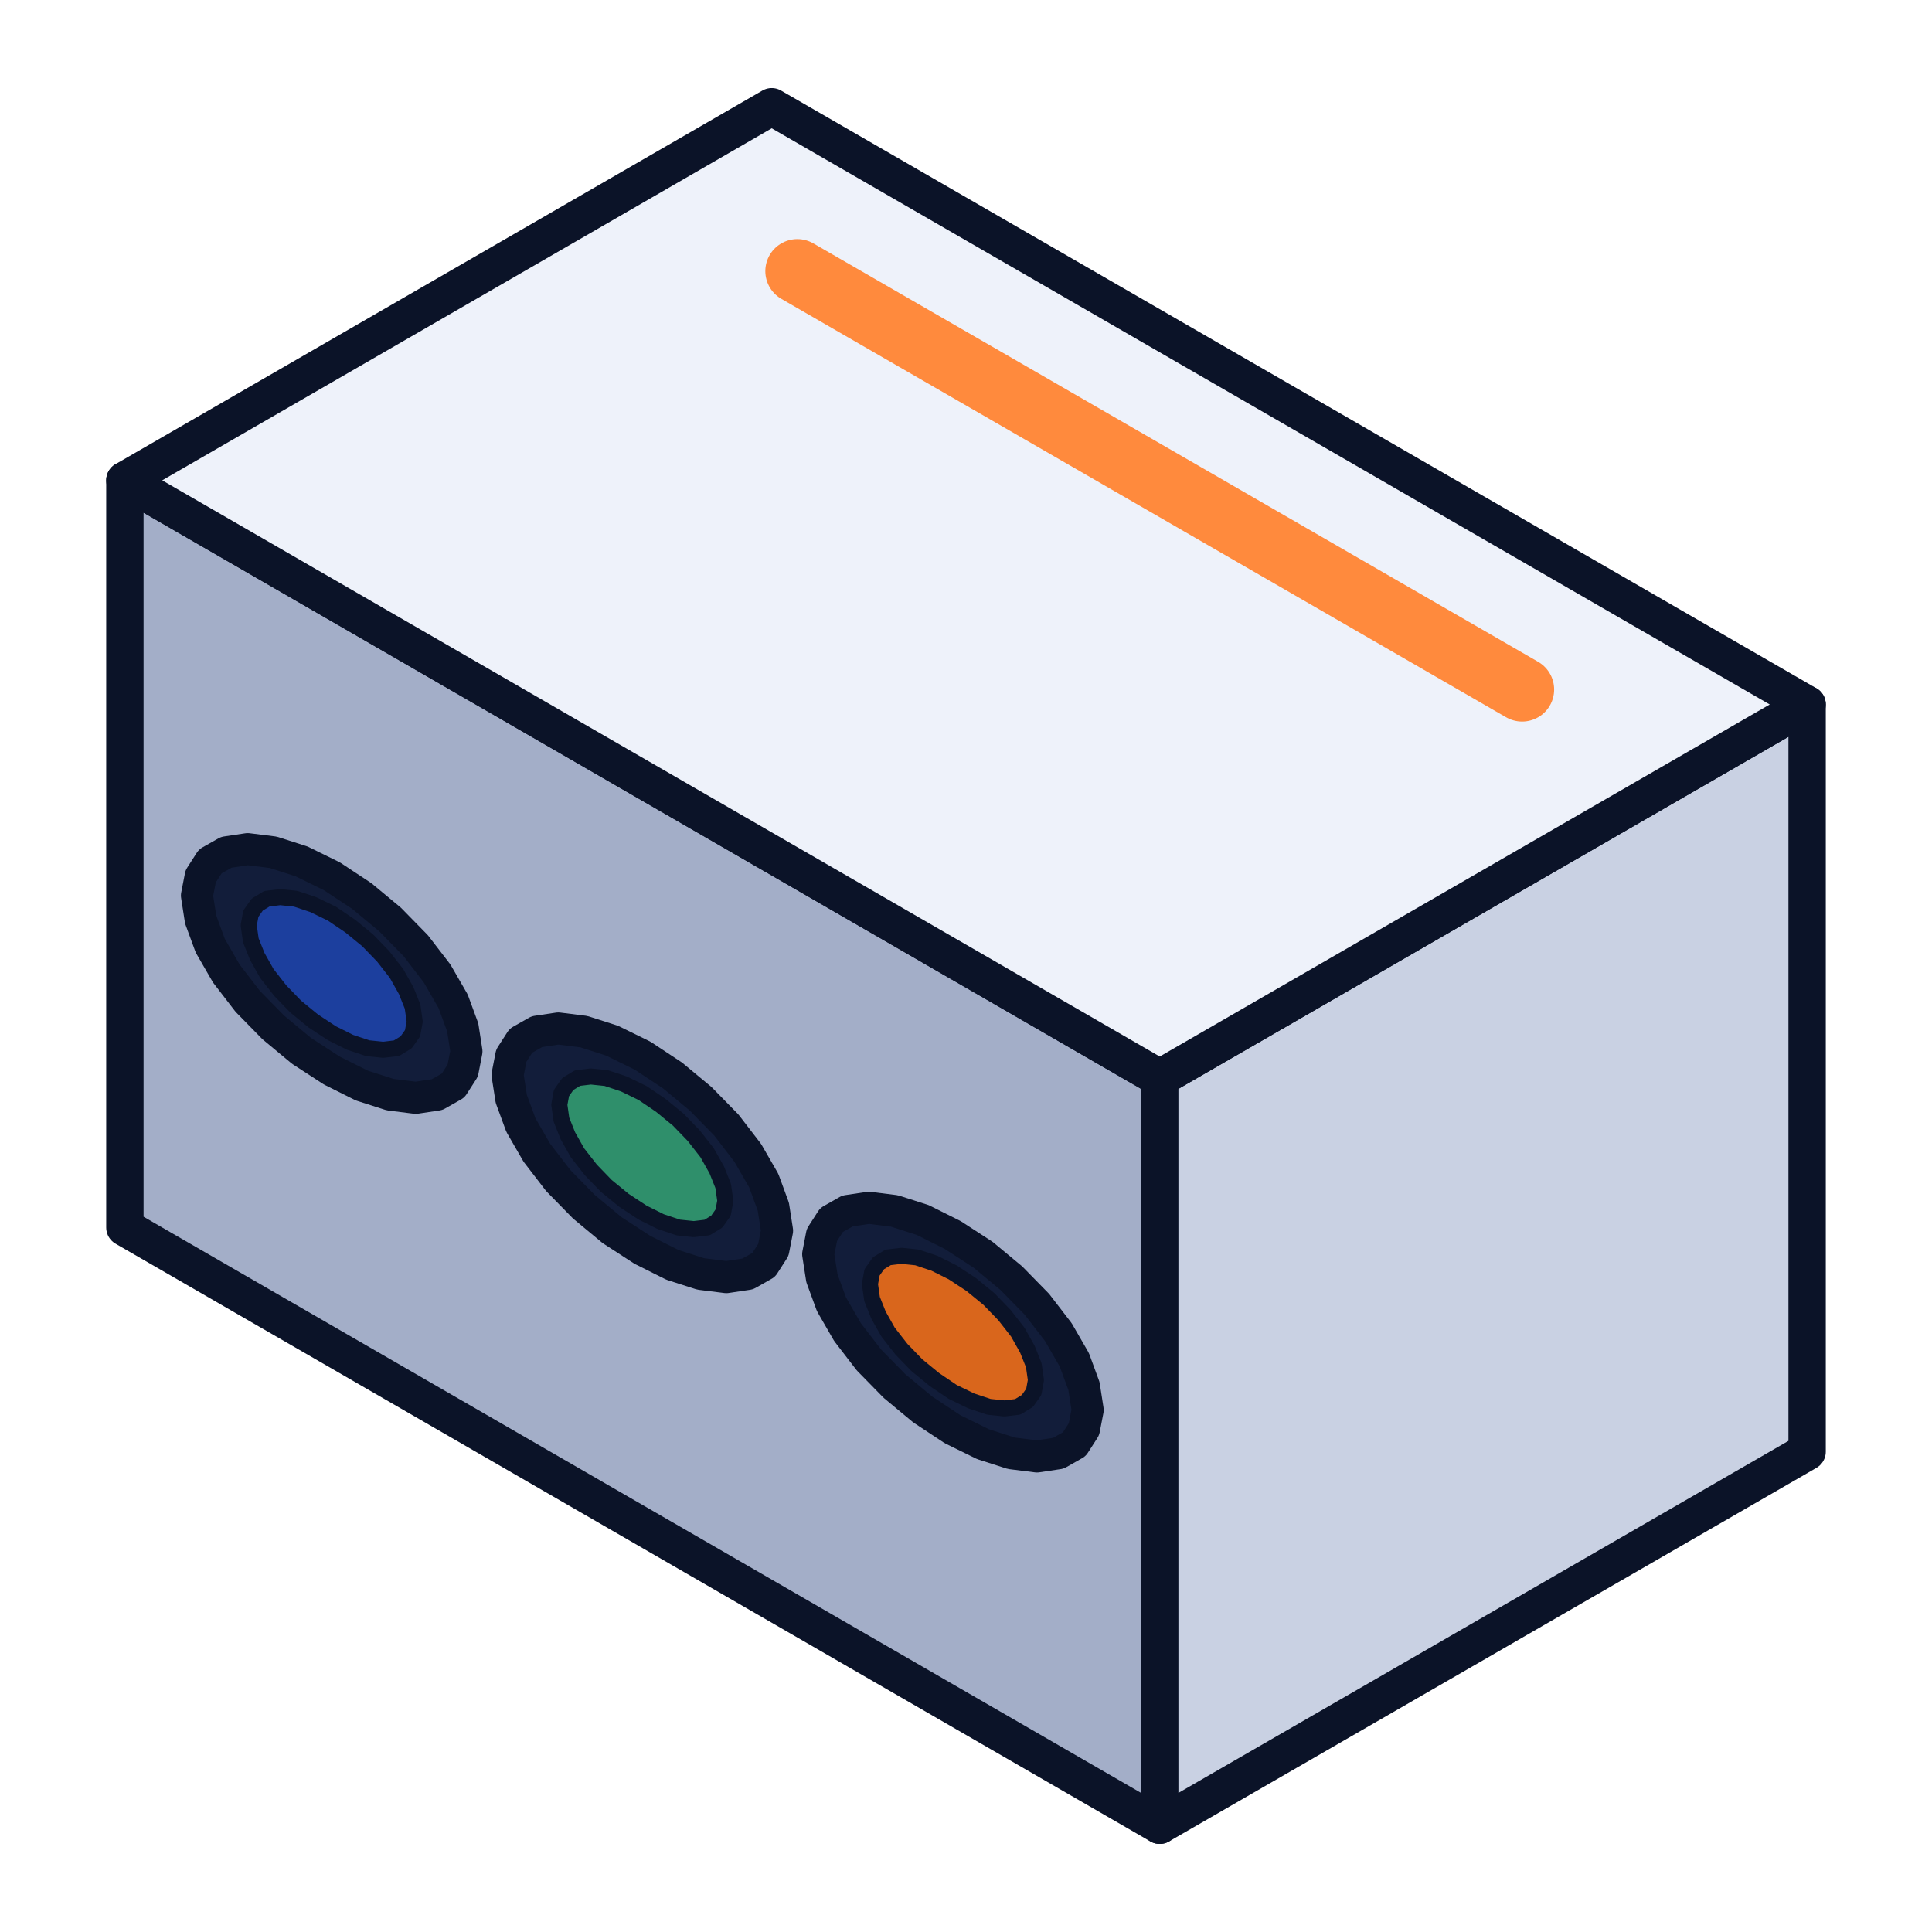
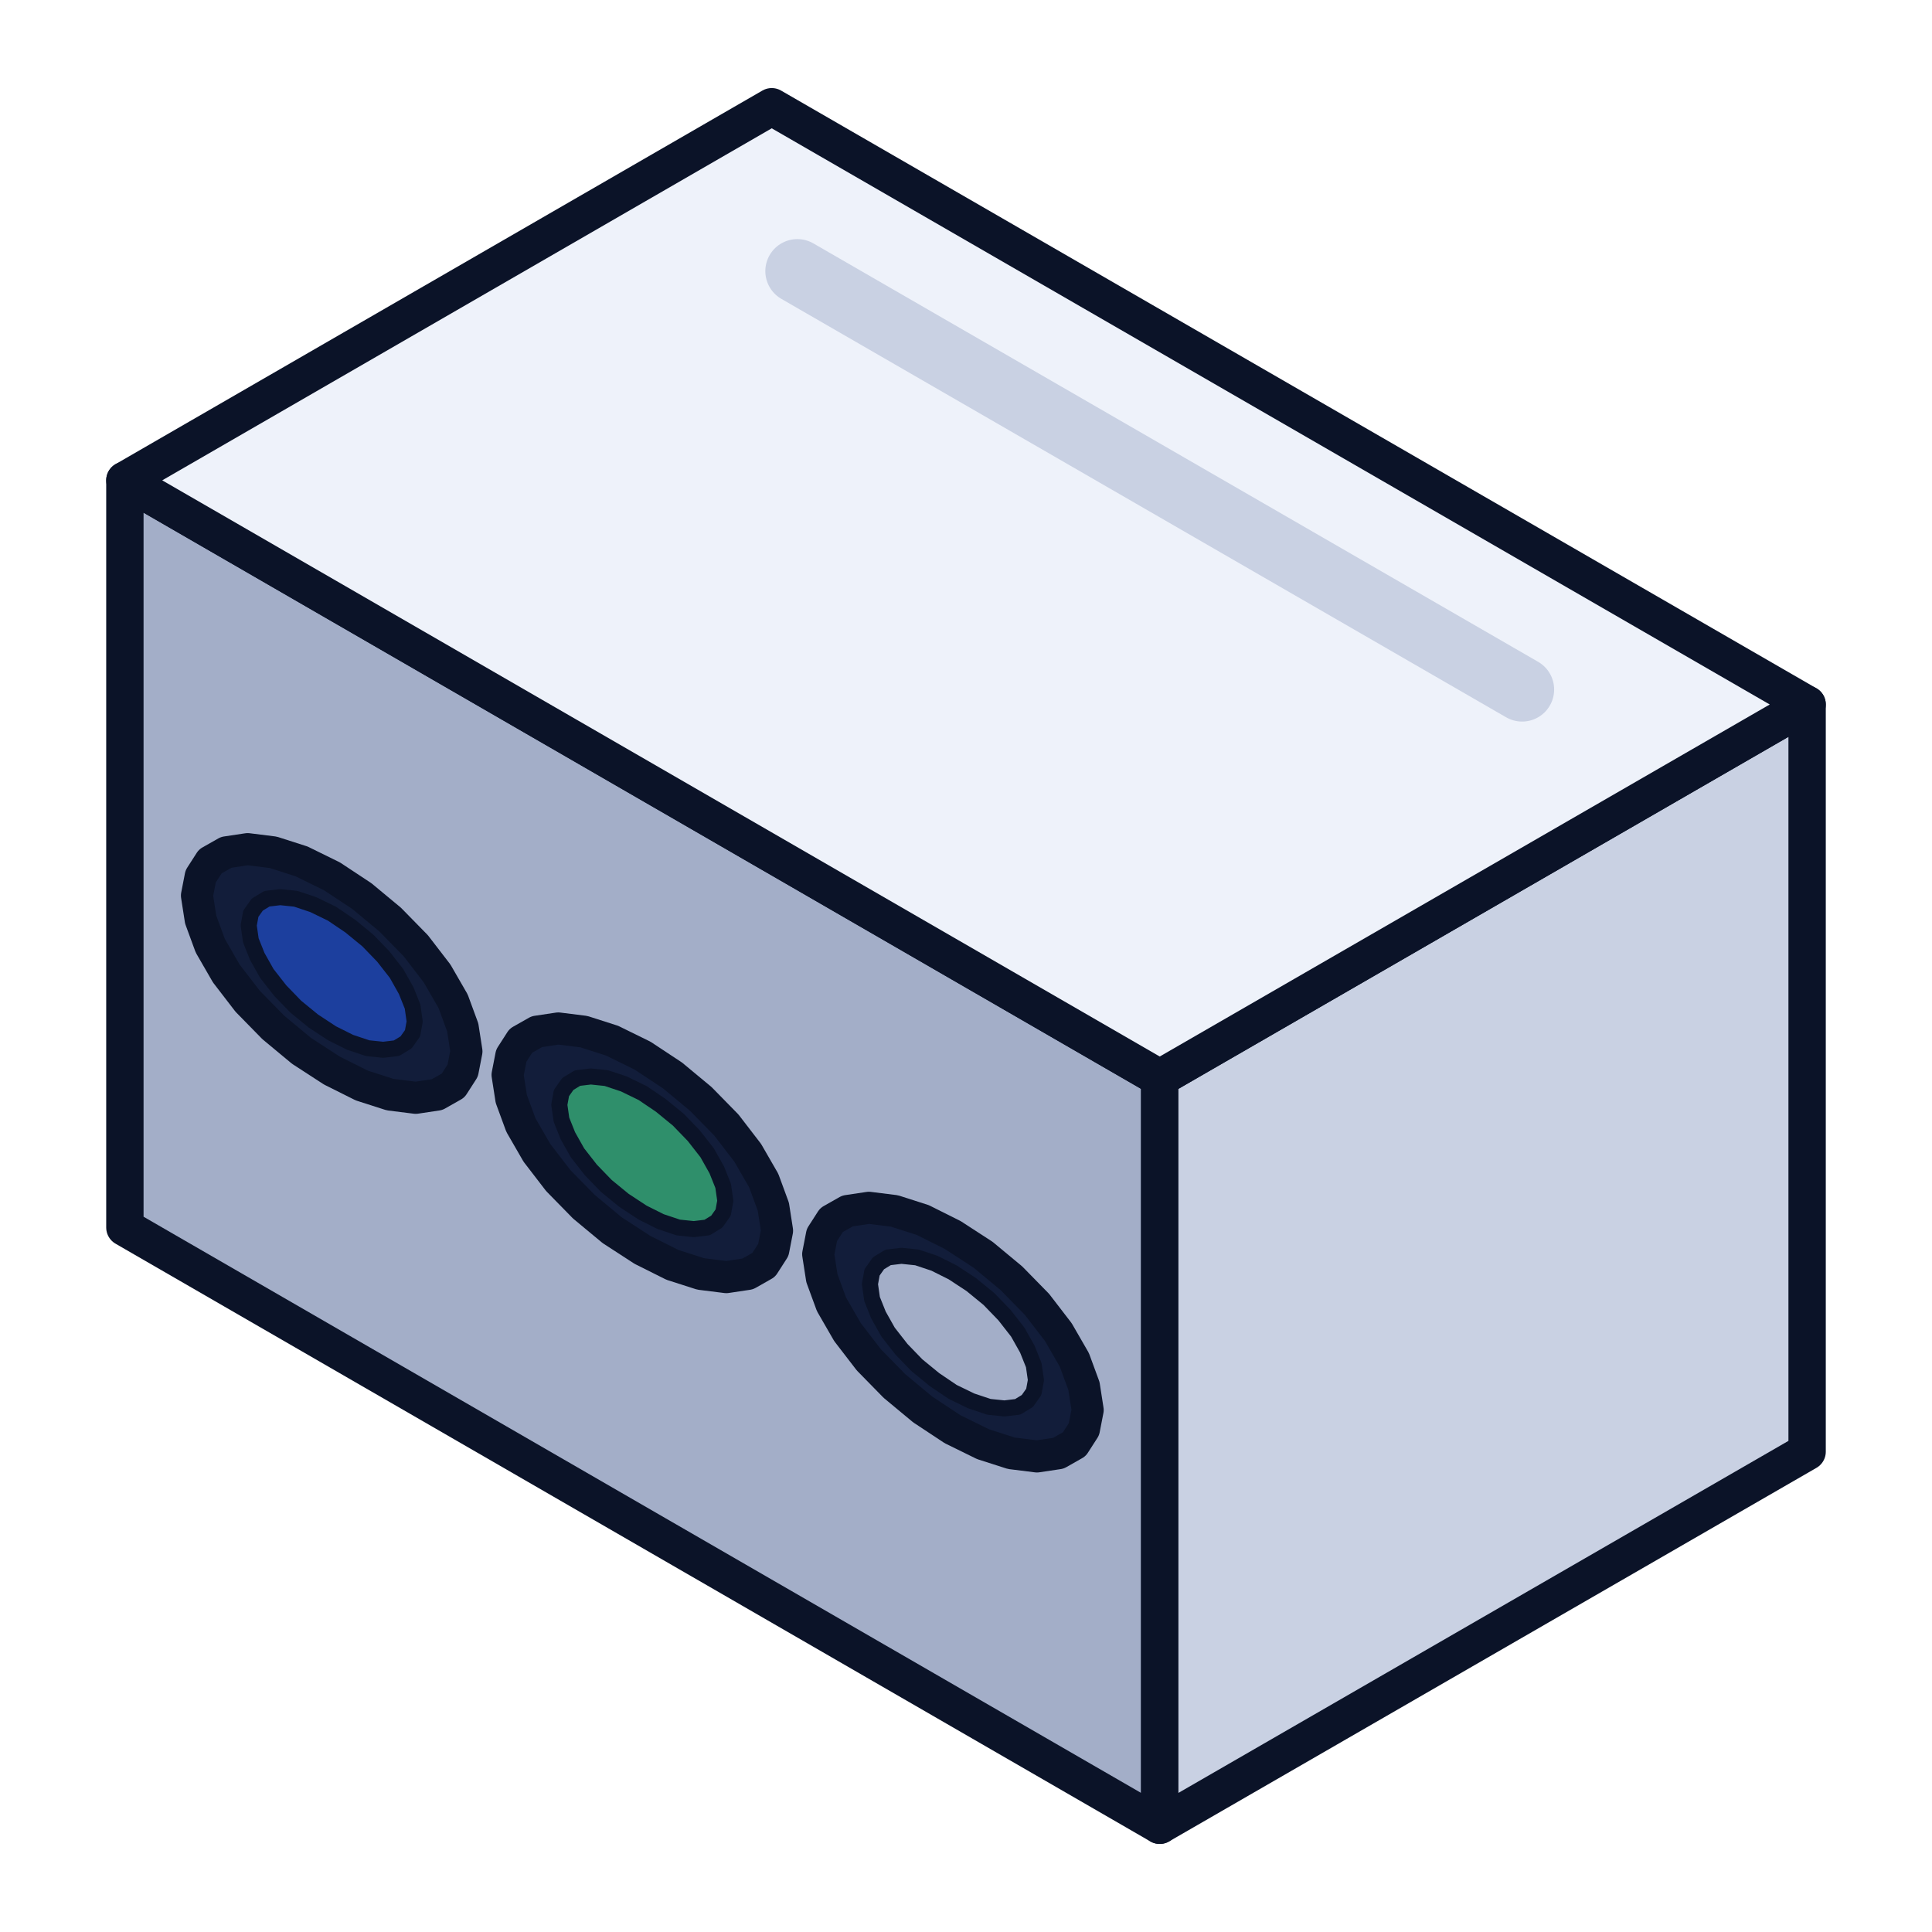
<svg xmlns="http://www.w3.org/2000/svg" viewBox="-14.46 -16.00 36.20 36.20">
  <polygon points="-12.12,7.00 7.27,18.20 7.27,4.20 -12.12,-7.00" fill="#a3aec8" stroke="#0b1328" stroke-width="0.7" stroke-linejoin="round" />
  <polygon points="19.40,11.20 7.27,18.20 7.27,4.20 19.40,-2.80" fill="#c9d1e3" stroke="#0b1328" stroke-width="0.7" stroke-linejoin="round" />
  <polygon points="0.00,-14.00 19.40,-2.80 7.27,4.20 -12.12,-7.00" fill="#eef2fa" stroke="#0b1328" stroke-width="0.7" stroke-linejoin="round" />
  <polygon points="-5.72,3.70 -5.79,3.25 -5.97,2.76 -6.27,2.24 -6.67,1.72 -7.15,1.23 -7.68,0.79 -8.24,0.42 -8.81,0.14 -9.34,-0.03 -9.82,-0.09 -10.22,-0.03 -10.52,0.14 -10.70,0.42 -10.77,0.78 -10.70,1.23 -10.52,1.72 -10.22,2.24 -9.82,2.76 -9.34,3.25 -8.81,3.69 -8.24,4.06 -7.68,4.34 -7.15,4.51 -6.67,4.57 -6.27,4.51 -5.97,4.34 -5.79,4.06" fill="#121d3a" stroke="#0b1328" stroke-width="0.6" stroke-linejoin="round" />
  <polygon points="-6.69,3.14 -6.73,2.86 -6.85,2.56 -7.03,2.24 -7.28,1.92 -7.57,1.62 -7.90,1.35 -8.24,1.12 -8.59,0.95 -8.92,0.84 -9.21,0.81 -9.46,0.84 -9.64,0.95 -9.76,1.12 -9.80,1.34 -9.76,1.62 -9.64,1.92 -9.46,2.24 -9.21,2.56 -8.92,2.86 -8.59,3.13 -8.24,3.36 -7.90,3.53 -7.57,3.64 -7.28,3.67 -7.03,3.64 -6.85,3.53 -6.73,3.36" fill="#1c3f9e" stroke="#0b1328" stroke-width="0.3" stroke-linejoin="round" />
  <polygon points="0.10,7.06 0.03,6.61 -0.15,6.12 -0.45,5.60 -0.85,5.08 -1.33,4.59 -1.86,4.15 -2.42,3.78 -2.99,3.50 -3.52,3.33 -4.00,3.27 -4.40,3.33 -4.70,3.50 -4.88,3.78 -4.95,4.14 -4.88,4.59 -4.70,5.08 -4.40,5.60 -4.00,6.12 -3.52,6.61 -2.99,7.05 -2.42,7.42 -1.86,7.70 -1.33,7.87 -0.85,7.93 -0.45,7.87 -0.15,7.70 0.03,7.42" fill="#121d3a" stroke="#0b1328" stroke-width="0.6" stroke-linejoin="round" />
  <polygon points="-0.87,6.50 -0.91,6.22 -1.03,5.92 -1.21,5.60 -1.46,5.28 -1.75,4.98 -2.08,4.71 -2.42,4.48 -2.77,4.31 -3.10,4.20 -3.39,4.17 -3.64,4.20 -3.82,4.31 -3.94,4.48 -3.98,4.70 -3.94,4.98 -3.82,5.28 -3.64,5.60 -3.39,5.92 -3.10,6.22 -2.77,6.49 -2.42,6.72 -2.08,6.89 -1.75,7.00 -1.46,7.03 -1.21,7.00 -1.03,6.89 -0.91,6.72" fill="#2f8f6b" stroke="#0b1328" stroke-width="0.3" stroke-linejoin="round" />
  <polygon points="5.92,10.42 5.85,9.97 5.67,9.48 5.37,8.96 4.97,8.44 4.49,7.95 3.96,7.51 3.39,7.14 2.83,6.86 2.30,6.69 1.82,6.63 1.42,6.69 1.12,6.86 0.94,7.14 0.87,7.50 0.94,7.95 1.12,8.44 1.42,8.96 1.82,9.48 2.30,9.97 2.83,10.41 3.39,10.78 3.96,11.06 4.49,11.23 4.97,11.29 5.37,11.23 5.67,11.06 5.85,10.78" fill="#121d3a" stroke="#0b1328" stroke-width="0.6" stroke-linejoin="round" />
-   <polygon points="4.95,9.86 4.91,9.58 4.79,9.28 4.61,8.96 4.36,8.64 4.07,8.34 3.74,8.07 3.39,7.84 3.05,7.67 2.72,7.56 2.43,7.53 2.18,7.56 2.00,7.67 1.88,7.84 1.84,8.06 1.88,8.34 2.00,8.64 2.18,8.96 2.43,9.28 2.72,9.58 3.05,9.85 3.39,10.08 3.74,10.25 4.07,10.36 4.36,10.39 4.61,10.36 4.79,10.25 4.91,10.08" fill="#d9661c" stroke="#0b1328" stroke-width="0.3" stroke-linejoin="round" />
-   <line x1="0.48" y1="-10.92" x2="14.06" y2="-3.08" stroke="#ff8a3d" stroke-width="1.2" stroke-linecap="round" />
+   <polygon points="4.95,9.86 4.91,9.58 4.79,9.28 4.61,8.96 4.36,8.64 4.07,8.34 3.74,8.07 3.39,7.84 3.05,7.67 2.72,7.56 2.43,7.53 2.18,7.56 2.00,7.67 1.88,7.84 1.84,8.06 1.88,8.34 2.00,8.64 2.18,8.96 2.43,9.28 2.72,9.58 3.05,9.85 3.39,10.08 3.74,10.25 4.07,10.36 4.36,10.39 4.61,10.36 4.79,10.25 4.91,10.08" fill="#a3aec8" stroke="#0b1328" stroke-width="0.3" stroke-linejoin="round" />
+   <line x1="0.48" y1="-10.92" x2="14.06" y2="-3.08" stroke="#c9d1e3" stroke-width="1.2" stroke-linecap="round" />
</svg>
